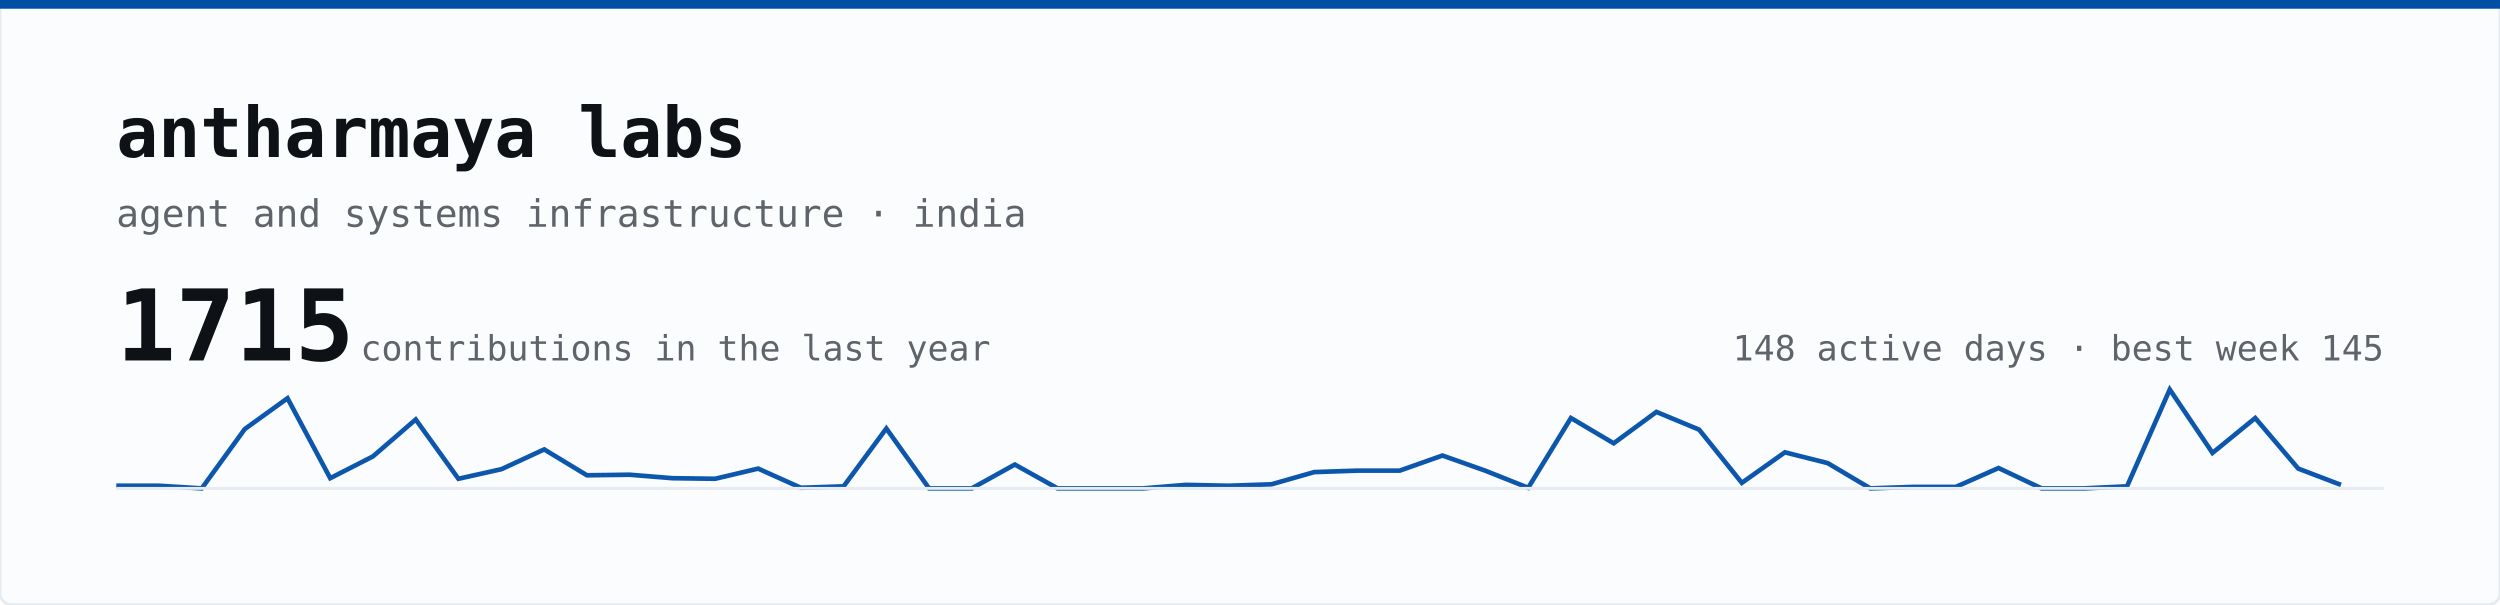
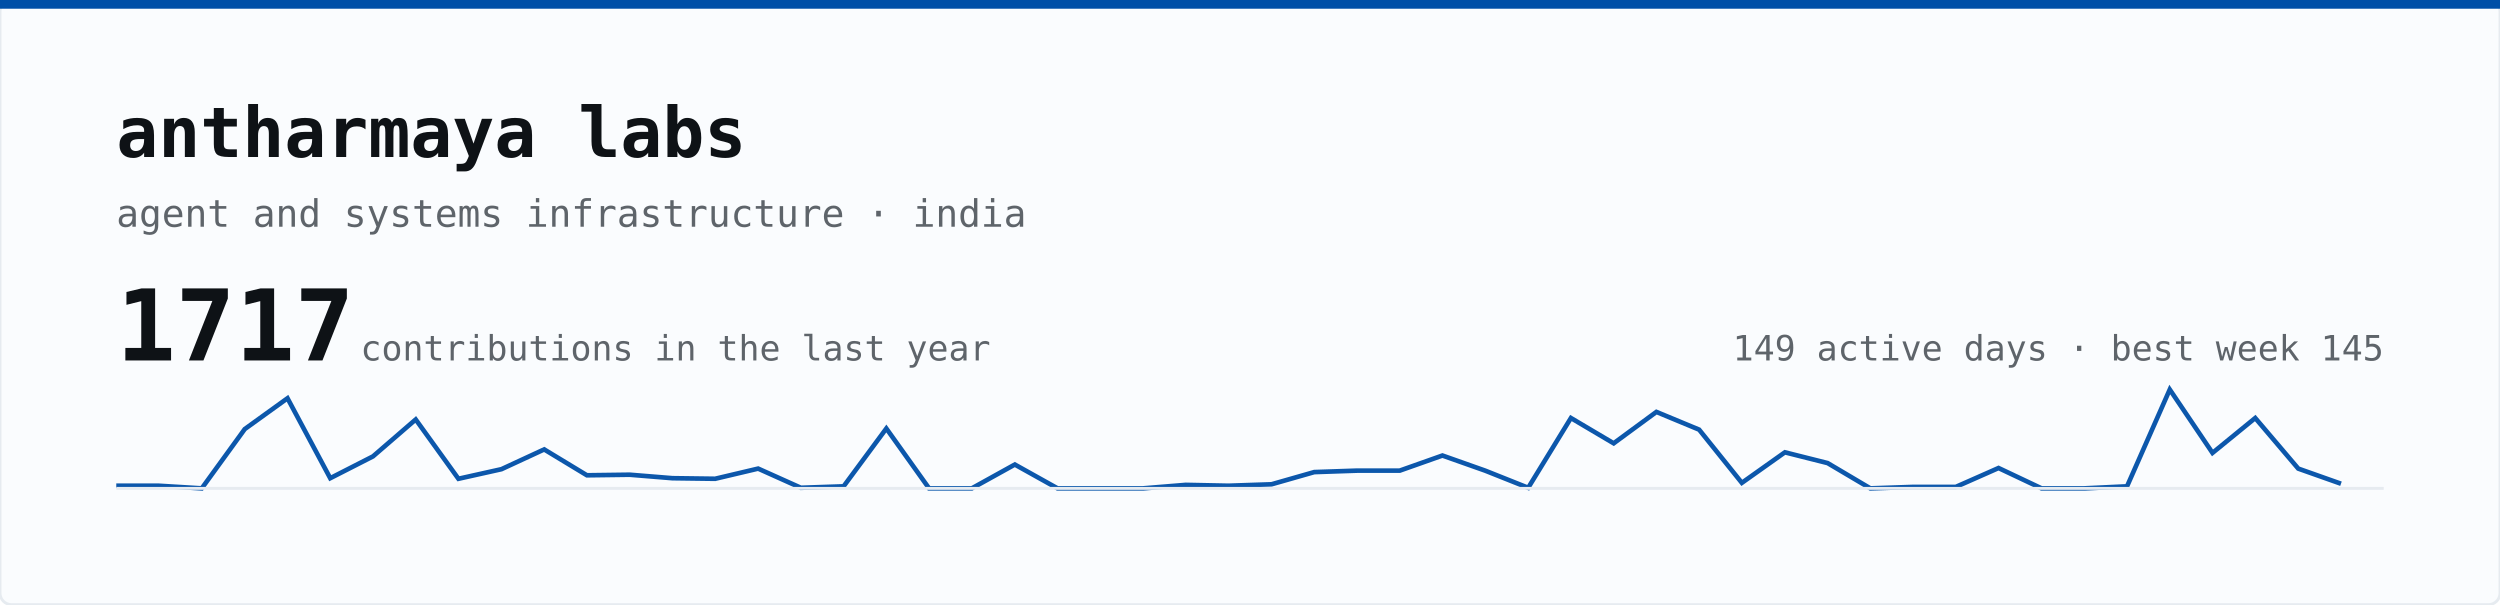
- <svg xmlns="http://www.w3.org/2000/svg" width="860" height="208" viewBox="0 0 860 208" role="img" aria-label="antharmaya labs. 1715 contributions in the last year.">
+ <svg xmlns="http://www.w3.org/2000/svg" width="860" height="208" viewBox="0 0 860 208" role="img" aria-label="antharmaya labs. 1717 contributions in the last year.">
  <rect width="860" height="208" rx="4" fill="#fafcfe" stroke="#e6ebf0" stroke-width="1" />
  <rect width="860" height="3" fill="#004fa7" />
  <text x="40" y="54" font-family="ui-monospace,SFMono-Regular,'SF Mono','JetBrains Mono',Menlo,Consolas,'DejaVu Sans Mono',monospace" font-size="24" font-weight="700" fill="#0e1216">antharmaya labs</text>
  <text x="40" y="78" font-family="ui-monospace,SFMono-Regular,'SF Mono','JetBrains Mono',Menlo,Consolas,'DejaVu Sans Mono',monospace" font-size="13" fill="#5e646a">agent and systems infrastructure · india</text>
-   <text x="40" y="124" font-family="ui-monospace,SFMono-Regular,'SF Mono','JetBrains Mono',Menlo,Consolas,'DejaVu Sans Mono',monospace" font-size="34" font-weight="700" fill="#0e1216">1715</text>
+   <text x="40" y="124" font-family="ui-monospace,SFMono-Regular,'SF Mono','JetBrains Mono',Menlo,Consolas,'DejaVu Sans Mono',monospace" font-size="34" font-weight="700" fill="#0e1216">1717</text>
  <text x="124" y="124" font-family="ui-monospace,SFMono-Regular,'SF Mono','JetBrains Mono',Menlo,Consolas,'DejaVu Sans Mono',monospace" font-size="12" fill="#5e646a">contributions in the last year</text>
-   <text x="820" y="124" font-family="ui-monospace,SFMono-Regular,'SF Mono','JetBrains Mono',Menlo,Consolas,'DejaVu Sans Mono',monospace" font-size="12" fill="#5e646a" text-anchor="end">148 active days  ·  best week 145</text>
-   <polyline points="40.0,167.1 54.7,167.1 69.4,168.0 84.2,147.6 98.9,137.0 113.6,164.5 128.3,157.0 143.0,144.3 157.7,164.7 172.5,161.4 187.2,154.6 201.9,163.5 216.6,163.3 231.3,164.5 246.0,164.7 260.8,161.2 275.5,167.8 290.2,167.3 304.9,147.4 319.6,168.0 334.3,168.0 349.1,159.8 363.8,168.0 378.5,168.0 393.2,168.0 407.9,166.8 422.6,167.1 437.4,166.6 452.1,162.4 466.8,161.9 481.5,161.9 496.2,156.7 510.9,161.9 525.7,167.8 540.4,143.8 555.1,152.5 569.8,141.7 584.5,147.8 599.2,166.1 614.0,155.6 628.7,159.3 643.4,168.0 658.1,167.5 672.8,167.5 687.5,161.0 702.3,168.0 717.0,168.0 731.7,167.3 746.4,134.0 761.1,155.8 775.8,143.8 790.6,161.2 805.3,166.8" fill="none" stroke="#004fa7" stroke-width="1.6" opacity="0.95" />
+   <text x="820" y="124" font-family="ui-monospace,SFMono-Regular,'SF Mono','JetBrains Mono',Menlo,Consolas,'DejaVu Sans Mono',monospace" font-size="12" fill="#5e646a" text-anchor="end">149 active days  ·  best week 145</text>
+   <polyline points="40.0,167.1 54.7,167.1 69.4,168.0 84.2,147.6 98.9,137.0 113.6,164.5 128.3,157.0 143.0,144.3 157.7,164.7 172.5,161.4 187.2,154.6 201.9,163.5 216.6,163.3 231.3,164.5 246.0,164.7 260.8,161.2 275.5,167.8 290.2,167.3 304.9,147.4 319.6,168.0 334.3,168.0 349.1,159.8 363.8,168.0 378.5,168.0 393.2,168.0 407.9,166.8 422.6,167.1 437.4,166.6 452.1,162.4 466.8,161.9 481.5,161.9 496.2,156.7 510.9,161.9 525.7,167.8 540.4,143.8 555.1,152.5 569.8,141.7 584.5,147.8 599.2,166.1 614.0,155.6 628.7,159.3 643.4,168.0 658.1,167.5 672.8,167.5 687.5,161.0 702.3,168.0 717.0,168.0 731.7,167.3 746.4,134.0 761.1,155.8 775.8,143.8 790.6,161.2 805.3,166.4" fill="none" stroke="#004fa7" stroke-width="1.6" opacity="0.95" />
  <line x1="40" y1="168" x2="820" y2="168" stroke="#e6ebf0" stroke-width="1" />
</svg>
